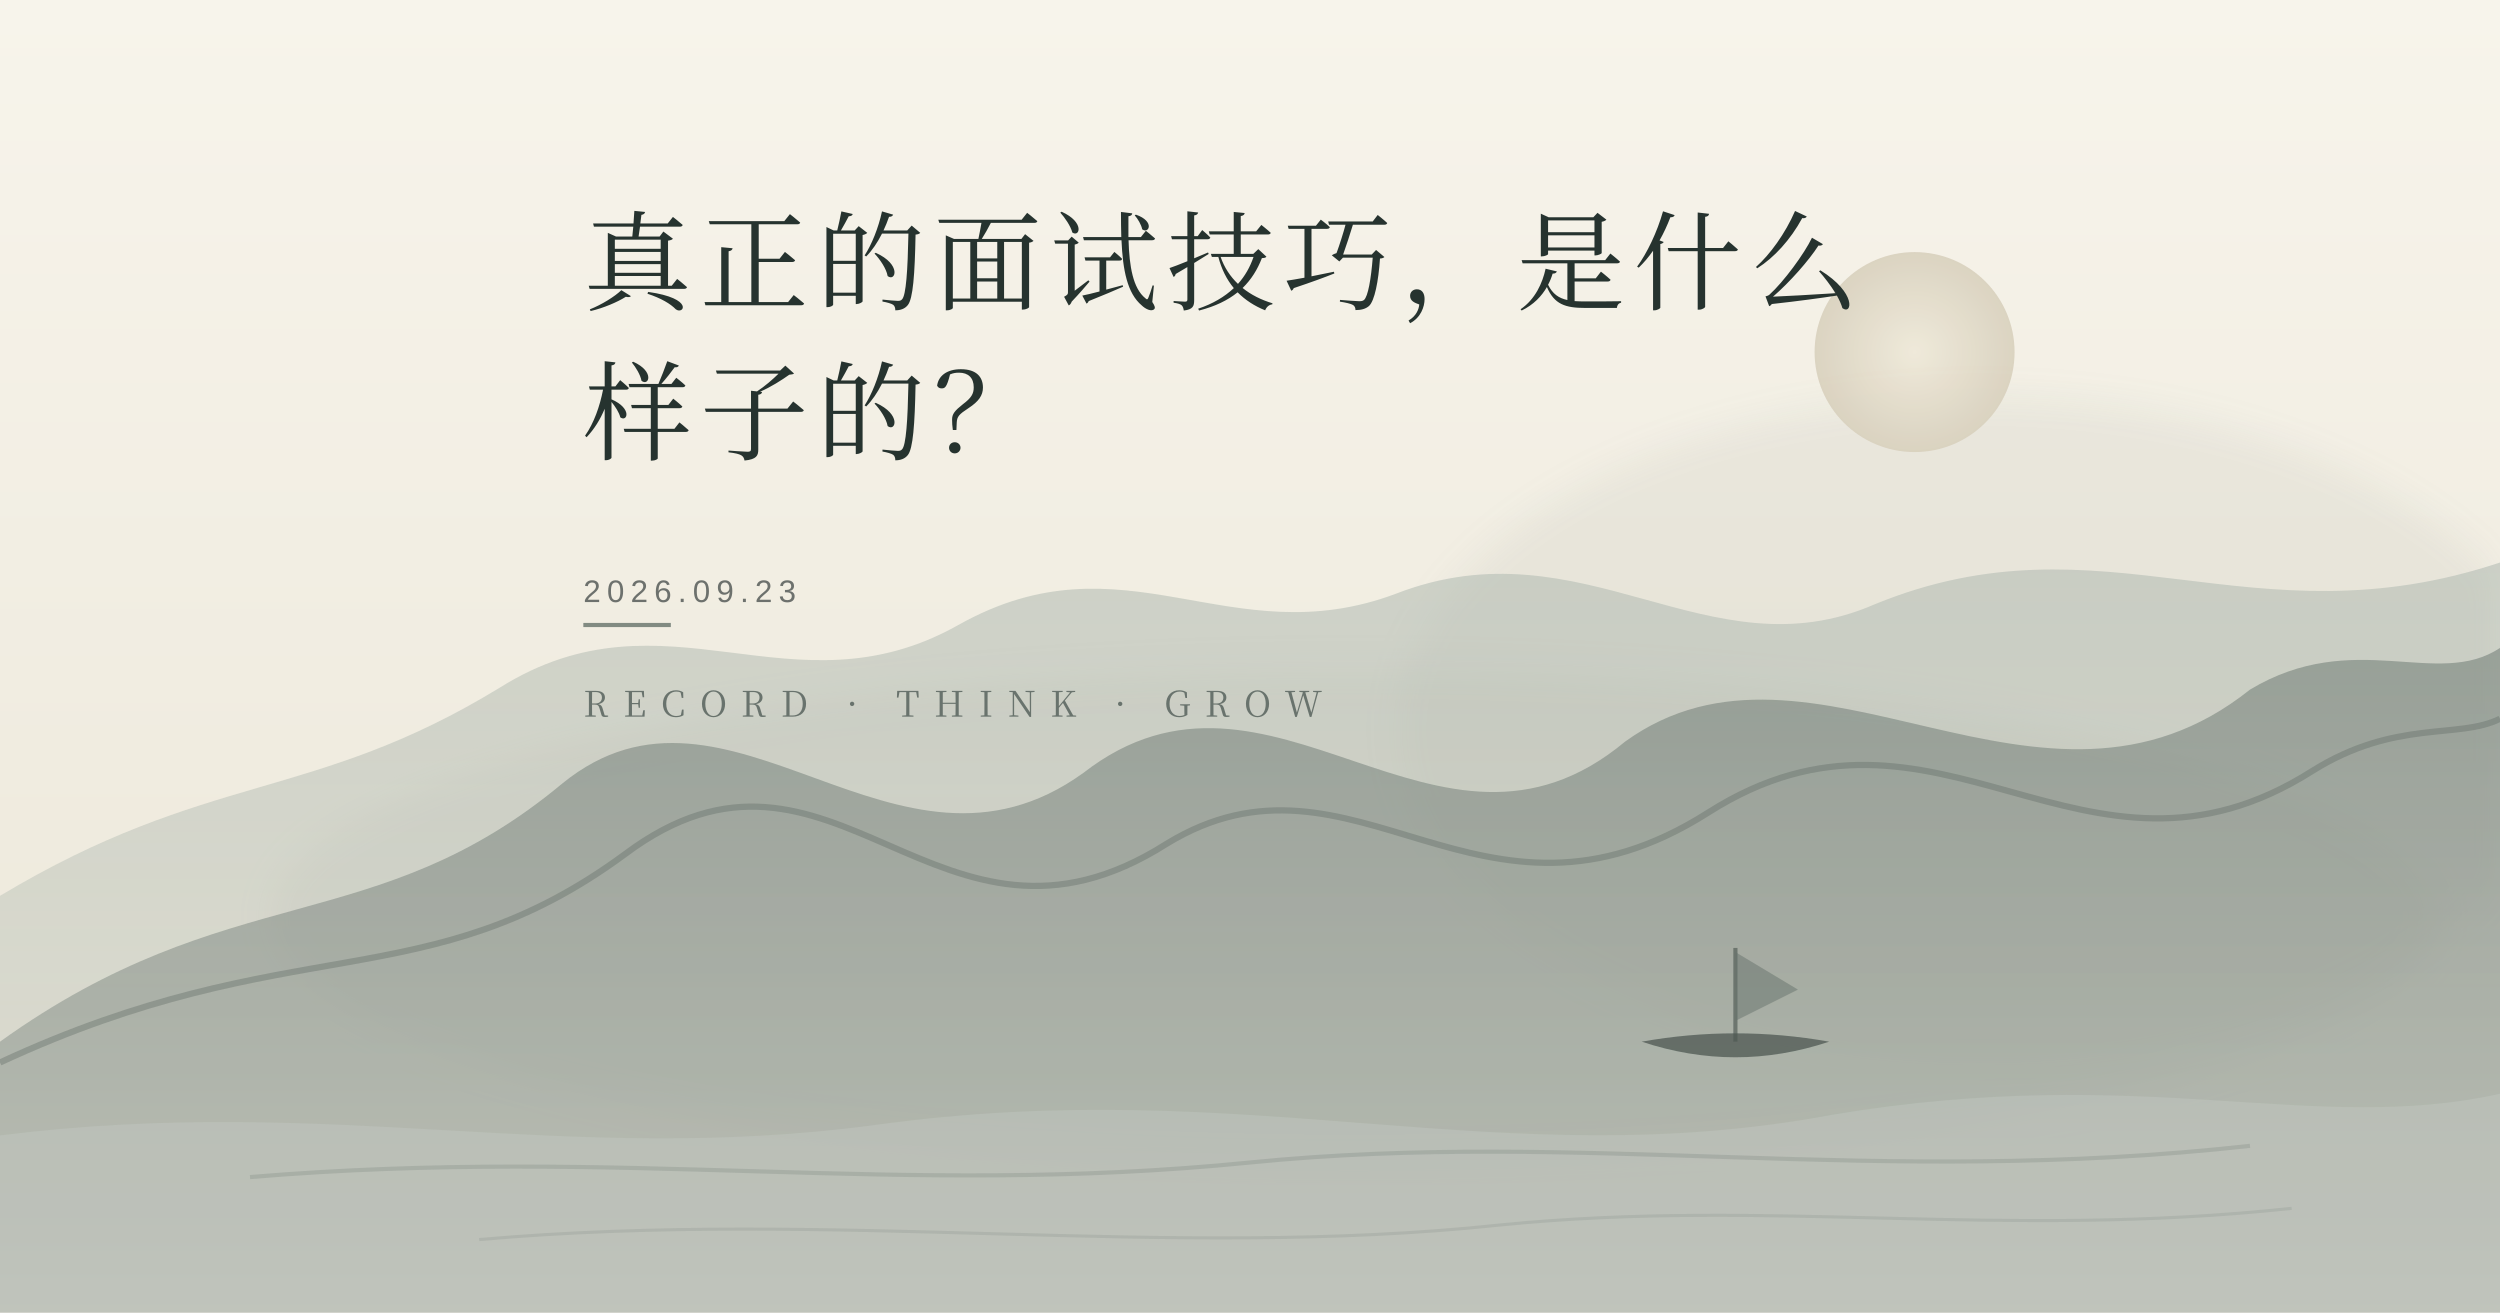
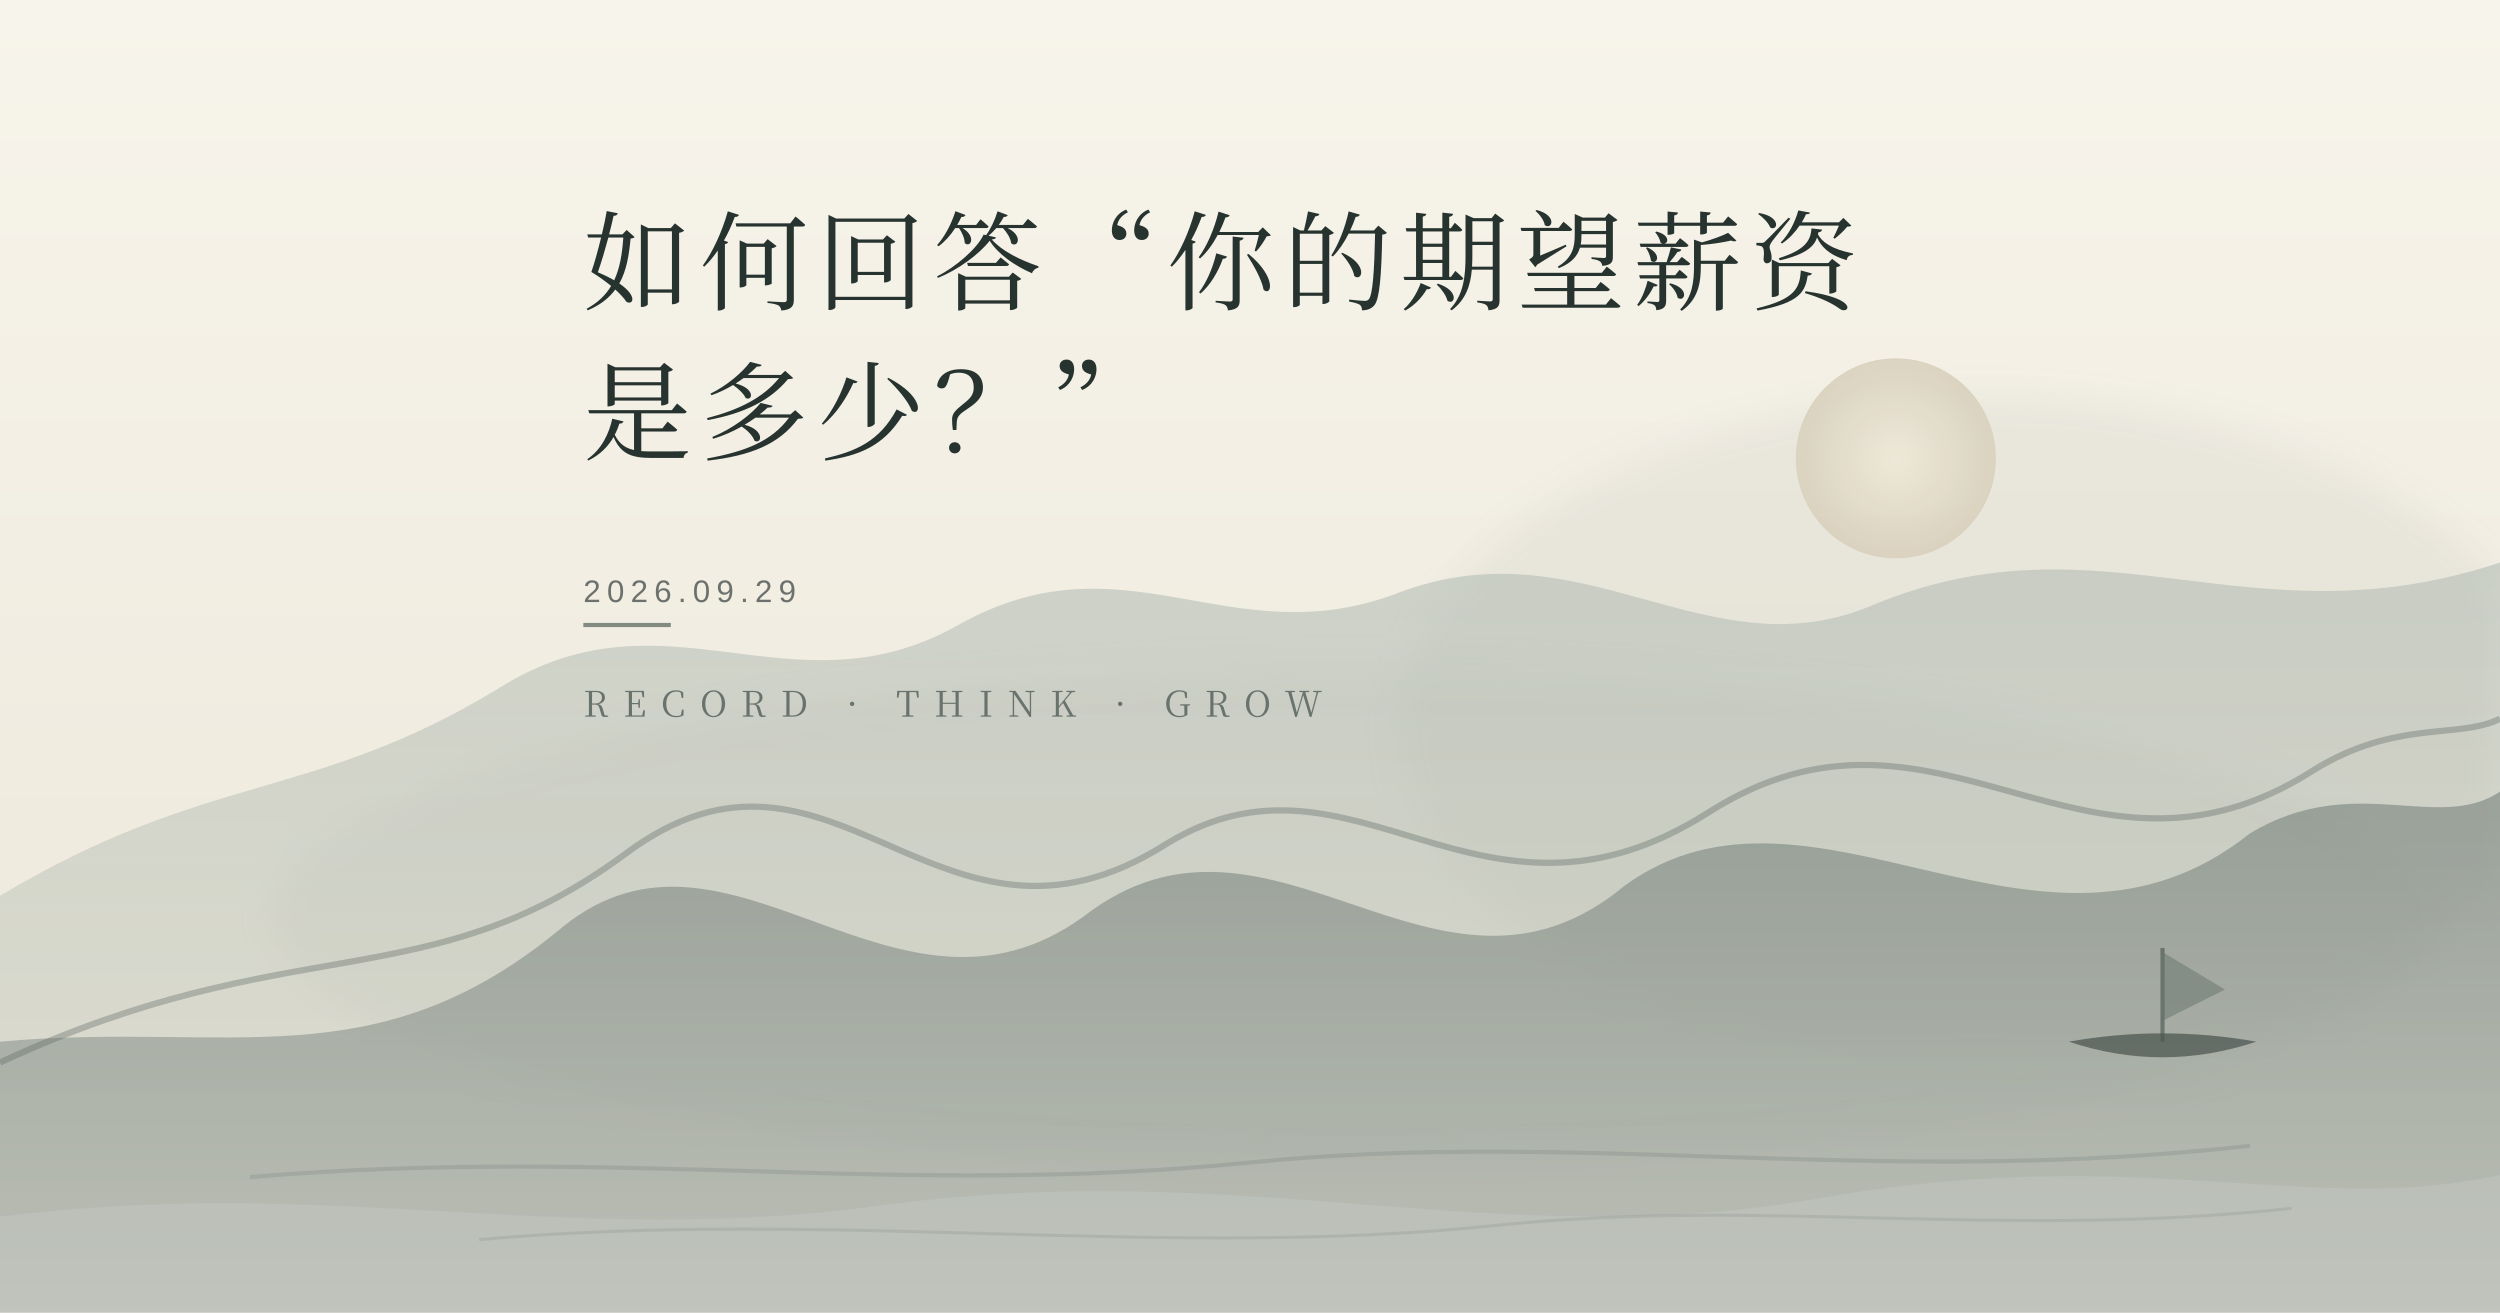
<svg xmlns="http://www.w3.org/2000/svg" width="1200" height="630" viewBox="0 0 1200 630">
  <defs>
    <linearGradient id="paper" x1="0" y1="0" x2="0" y2="1">
      <stop offset="0%" stop-color="#f7f4eb" />
      <stop offset="100%" stop-color="#ebe6d8" />
    </linearGradient>
    <linearGradient id="farMountain" x1="0" y1="0" x2="0" y2="1">
      <stop offset="0%" stop-color="#aeb8b0" />
      <stop offset="100%" stop-color="#d8d8cc" />
    </linearGradient>
    <linearGradient id="nearMountain" x1="0" y1="0" x2="0" y2="1">
      <stop offset="0%" stop-color="#69756f" />
      <stop offset="100%" stop-color="#9ba39b" />
    </linearGradient>
    <filter id="inkBlur">
      <feGaussianBlur stdDeviation="8" />
    </filter>
    <radialGradient id="moon">
      <stop offset="0%" stop-color="#eee8d8" />
      <stop offset="100%" stop-color="#d8d0bd" />
    </radialGradient>
    <style>

      .title {

        font-family:
          "Noto Serif CJK SC",
          "Source Han Serif SC",
          "Songti SC",
          "STSong",
          serif;

        font-size:
          52px;

        font-weight:
          500;

        letter-spacing:
          4px;

        fill:
          #26332f;
      }


      .subtitle {

        font-family:
          "Noto Serif CJK SC",
          "Source Han Serif SC",
          "Songti SC",
          "STSong",
          serif;

        font-size:
          17px;

        letter-spacing:
          7px;

        fill:
          #69736d;
      }


      .date {

        font-family:
          "Helvetica Neue",
          Arial,
          sans-serif;

        font-size:
          15px;

        letter-spacing:
          3px;

        fill:
          #6d716d;
      }

    </style>
  </defs>
  <rect x="0" y="0" width="1200" height="630" fill="url(#paper)" />
  <ellipse cx="650" cy="440" rx="520" ry="120" fill="#89958c" opacity="0.12" filter="url(#inkBlur)" />
  <ellipse cx="950" cy="350" rx="280" ry="160" fill="#738078" opacity="0.08" filter="url(#inkBlur)" />
-   <circle cx="919" cy="169" r="48" fill="url(#moon)" opacity="0.9" />
+   <circle cx="910" cy="220" r="48" fill="url(#moon)" opacity="0.9" />
  <path d="       M0 430        C100 370         150 385         240 330        C320 280         380 345         460 300        C540 255         590 315         670 285        C760 250         820 325         900 290        C1010 245         1080 310         1200 270        L1200 630       L0 630       Z     " fill="url(#farMountain)" opacity="0.55" />
-   <path d="       M0 500        C110 421         180 451         270 376        C350 311         430 436         520 371        C610 301         690 431         780 356        C870 291         980 411         1080 331        C1130 301         1170 331         1200 311        L1200 630       L0 630       Z     " fill="url(#nearMountain)" opacity="0.52" />
+   <path d="       M0 500        C110 490         180 520         270 445        C350 380         430 505         520 440        C610 370         690 500         780 425        C870 360         980 480         1080 400        C1130 370         1170 400         1200 380        L1200 630       L0 630       Z     " fill="url(#nearMountain)" opacity="0.52" />
  <path d="       M0 510        C140 445         205 480         300 410        C400 335         450 475         560 405        C650 350         710 460         820 390        C930 320         1000 440         1110 370        C1150 345         1180 355         1200 345     " fill="none" stroke="#59645e" stroke-width="3" opacity="0.35" />
-   <path d="       M0 545        C160 525         270 560         420 540        C600 515         720 565         880 535        C1030 510         1110 545         1200 525        L1200 630       L0 630       Z     " fill="#c4cbc4" opacity="0.38" />
+   <path d="       M0 584        C160 564         270 599         420 579        C600 554         720 604         880 574        C1030 549         1110 584         1200 564        L1200 630       L0 630       Z     " fill="#c4cbc4" opacity="0.38" />
  <path d="       M120 565        C300 550         430 575         600 558        C760 542         900 570         1080 550     " fill="none" stroke="#77827b" stroke-width="2" opacity="0.28" />
  <path d="       M230 595        C400 580         560 605         720 588        C850 575         960 595         1100 580     " fill="none" stroke="#77827b" stroke-width="1.5" opacity="0.20" />
-   <text x="280" y="145" class="title">真正的面试技巧，是什么</text>
-   <text x="280" y="217" class="title">样子的？</text>
+   <text x="280" y="145" class="title">如何回答“你的期望薪资</text>
+   <text x="280" y="217" class="title">是多少？”</text>
  <rect x="280" y="299" width="42" height="2" fill="#52615a" opacity="0.7" />
  <text x="280" y="344" class="subtitle">RECORD · THINK · GROW</text>
-   <text x="280" y="289" class="date">2026.09.23</text>
-   <path d="       M788 500        Q833 492         878 500        Q833 515         788 500        Z     " fill="#4d5752" opacity="0.75" />
-   <line x1="833" y1="500" x2="833" y2="455" stroke="#4d5752" stroke-width="2" opacity="0.65" />
-   <path d="       M833 457       L833 490       L863 475       Z     " fill="#66716b" opacity="0.5" />
+   <text x="280" y="289" class="date">2026.09.29</text>
+   <path d="       M993 500        Q1038 492         1083 500        Q1038 515         993 500        Z     " fill="#4d5752" opacity="0.75" />
+   <line x1="1038" y1="500" x2="1038" y2="455" stroke="#4d5752" stroke-width="2" opacity="0.65" />
+   <path d="       M1038 457       L1038 490       L1068 475       Z     " fill="#66716b" opacity="0.5" />
</svg>
